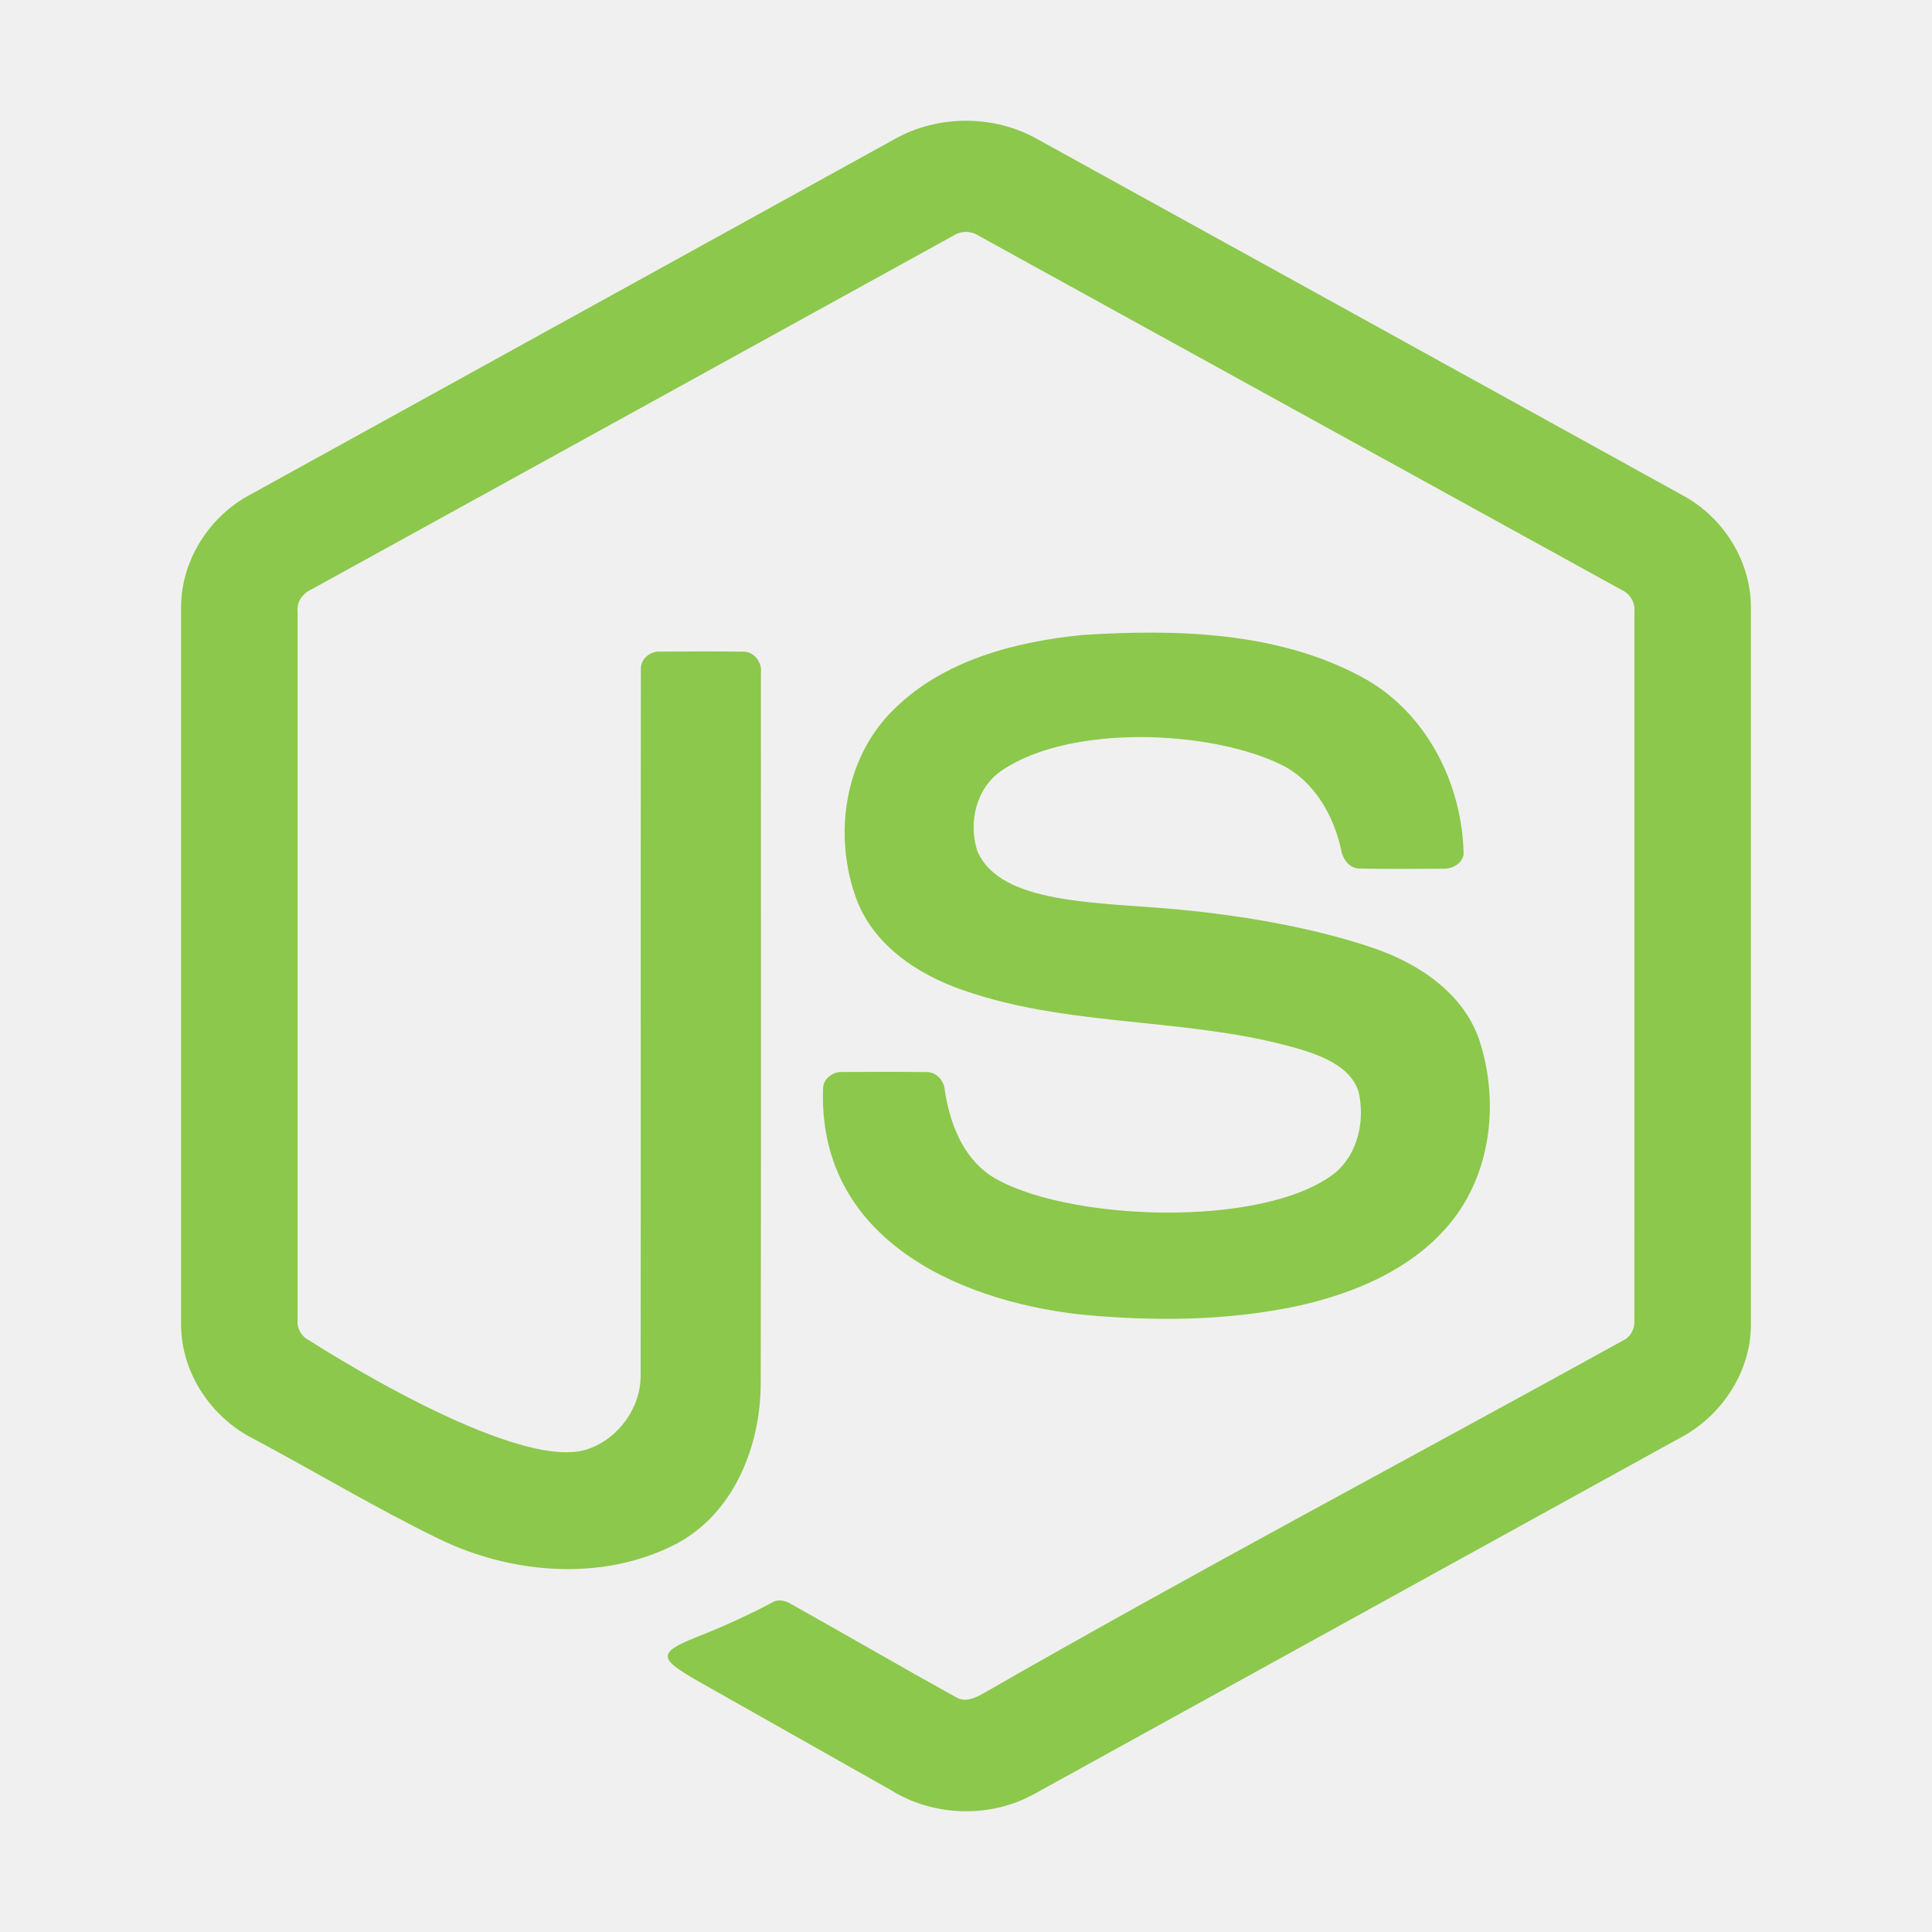
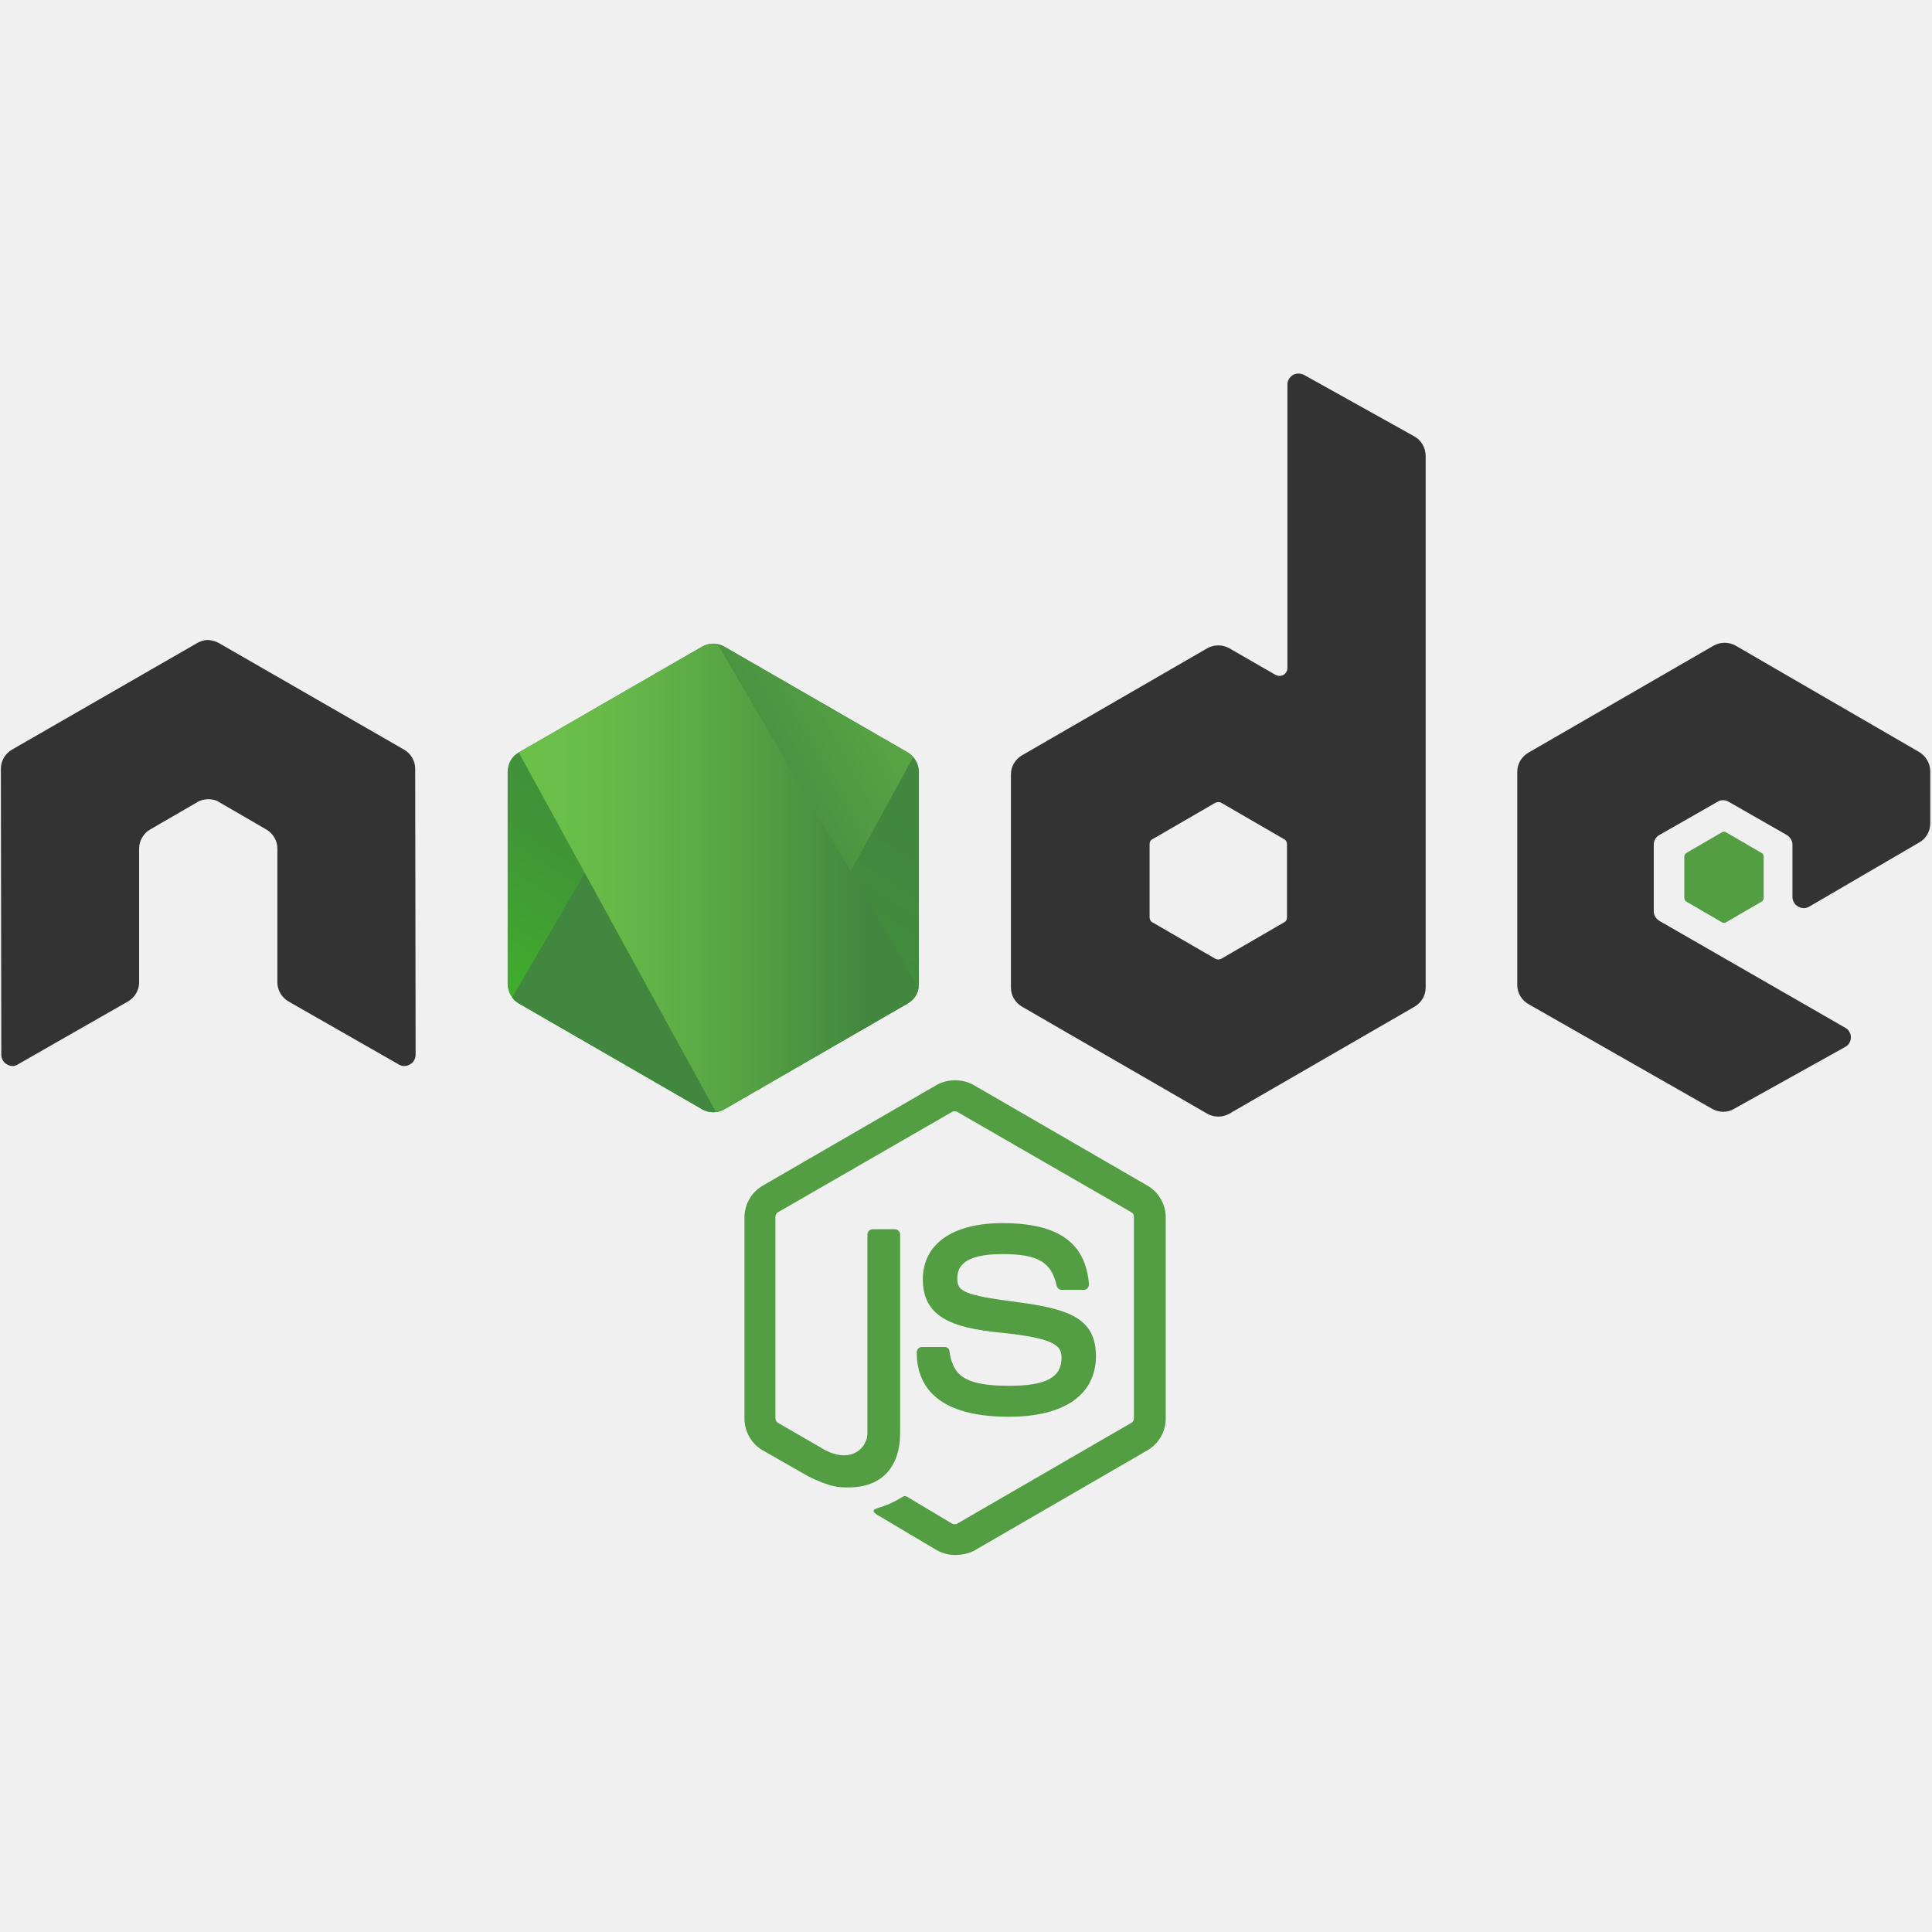
- <svg xmlns="http://www.w3.org/2000/svg" width="800px" height="800px" viewBox="0 0 32 32" fill="none">
-   <path d="M17.172 2.299C16.463 1.9 15.537 1.901 14.827 2.299C11.269 4.262 7.711 6.226 4.152 8.189C3.46 8.553 2.993 9.297 3 10.069V21.933C2.995 22.72 3.486 23.471 4.197 23.83C5.219 24.374 6.212 24.973 7.252 25.48C8.455 26.071 9.958 26.201 11.175 25.585C12.163 25.075 12.602 23.939 12.6 22.896C12.608 18.981 12.602 15.065 12.603 11.15C12.627 10.976 12.496 10.79 12.306 10.794C11.852 10.787 11.396 10.79 10.942 10.793C10.77 10.776 10.602 10.919 10.615 11.092C10.609 14.982 10.616 18.873 10.611 22.764C10.621 23.302 10.258 23.82 9.739 24.001C8.541 24.421 5.122 22.201 5.122 22.201C4.997 22.143 4.917 22.007 4.929 21.872C4.929 17.958 4.93 14.043 4.929 10.13C4.912 9.972 5.009 9.83 5.154 9.765C8.7 7.813 12.245 5.857 15.791 3.903C15.914 3.821 16.086 3.821 16.209 3.904C19.755 5.857 23.3 7.812 26.847 9.764C26.993 9.828 27.086 9.973 27.071 10.13C27.07 14.043 27.072 17.958 27.07 21.871C27.08 22.01 27.009 22.144 26.879 22.205C23.366 24.146 19.813 26.025 16.331 28.023C16.18 28.11 16.008 28.209 15.837 28.113C14.922 27.606 14.017 27.08 13.105 26.569C13.006 26.507 12.879 26.48 12.776 26.55C12.367 26.765 11.982 26.94 11.512 27.126C10.852 27.387 10.958 27.494 11.553 27.84C12.62 28.444 13.689 29.046 14.756 29.65C15.459 30.089 16.402 30.12 17.128 29.715C20.686 27.754 24.244 25.79 27.803 23.829C28.511 23.468 29.005 22.72 29 21.933V10.069C29.007 9.313 28.558 8.582 27.886 8.213C24.316 6.239 20.744 4.271 17.172 2.299Z" fill="#8CC84B" />
-   <path d="M22.542 11.206C21.145 10.459 19.484 10.419 17.931 10.517C16.81 10.628 15.631 10.937 14.814 11.741C13.976 12.549 13.794 13.854 14.192 14.909C14.477 15.654 15.195 16.139 15.937 16.395C16.893 16.733 17.898 16.837 18.903 16.941C19.819 17.037 20.736 17.132 21.616 17.404C21.976 17.523 22.395 17.706 22.506 18.097C22.607 18.561 22.496 19.1 22.119 19.422C20.924 20.368 17.598 20.223 16.417 19.478C15.939 19.161 15.733 18.599 15.649 18.064C15.64 17.897 15.506 17.744 15.325 17.757C14.871 17.752 14.418 17.753 13.964 17.756C13.806 17.743 13.642 17.856 13.633 18.017C13.54 20.469 15.791 21.538 17.904 21.773C19.111 21.888 20.344 21.881 21.533 21.622C22.426 21.419 23.322 21.044 23.937 20.356C24.695 19.52 24.844 18.275 24.504 17.233C24.244 16.456 23.501 15.957 22.742 15.701C21.709 15.347 20.484 15.156 19.549 15.067C18.189 14.938 16.573 14.991 16.188 14.097C16.035 13.629 16.165 13.048 16.595 12.76C17.733 11.989 20.048 12.091 21.227 12.668C21.767 12.938 22.081 13.495 22.21 14.056C22.234 14.222 22.345 14.394 22.536 14.386C22.987 14.396 23.437 14.389 23.887 14.389C24.042 14.4 24.212 14.313 24.242 14.155C24.223 12.981 23.623 11.779 22.542 11.206Z" fill="#8CC84B" />
+ <svg xmlns="http://www.w3.org/2000/svg" xmlns:xlink="http://www.w3.org/1999/xlink" width="800px" height="800px" viewBox="0 -99 512 512" preserveAspectRatio="xMidYMid">
+   <defs>
+     <linearGradient x1="68.188%" y1="17.487%" x2="27.823%" y2="89.755%" id="b">
+       <stop stop-color="#41873F" offset="0%" />
+       <stop stop-color="#418B3D" offset="32.88%" />
+       <stop stop-color="#419637" offset="63.52%" />
+       <stop stop-color="#3FA92D" offset="93.19%" />
+       <stop stop-color="#3FAE2A" offset="100%" />
+     </linearGradient>
+     <path id="a" d="M57.903 1.85a5.957 5.957 0 0 0-5.894 0L3.352 29.933c-1.85 1.04-2.89 3.005-2.89 5.085v56.286c0 2.08 1.156 4.045 2.89 5.085l48.657 28.085a5.957 5.957 0 0 0 5.894 0l48.658-28.085c1.849-1.04 2.89-3.005 2.89-5.085V35.019c0-2.08-1.157-4.045-2.89-5.085L57.903 1.85z" />
+     <linearGradient x1="43.277%" y1="55.169%" x2="159.245%" y2="-18.306%" id="d">
+       <stop stop-color="#41873F" offset="13.76%" />
+       <stop stop-color="#54A044" offset="40.32%" />
+       <stop stop-color="#66B848" offset="71.36%" />
+       <stop stop-color="#6CC04A" offset="90.81%" />
+     </linearGradient>
+     <linearGradient x1="-4413.77%" y1="13.43%" x2="5327.93%" y2="13.43%" id="e">
+       <stop stop-color="#6CC04A" offset="9.192%" />
+       <stop stop-color="#66B848" offset="28.64%" />
+       <stop stop-color="#54A044" offset="59.68%" />
+       <stop stop-color="#41873F" offset="86.24%" />
+     </linearGradient>
+     <linearGradient x1="-4.389%" y1="49.997%" x2="101.499%" y2="49.997%" id="f">
+       <stop stop-color="#6CC04A" offset="9.192%" />
+       <stop stop-color="#66B848" offset="28.64%" />
+       <stop stop-color="#54A044" offset="59.68%" />
+       <stop stop-color="#41873F" offset="86.24%" />
+     </linearGradient>
+     <linearGradient x1="-9713.77%" y1="36.21%" x2="27.93%" y2="36.21%" id="g">
+       <stop stop-color="#6CC04A" offset="9.192%" />
+       <stop stop-color="#66B848" offset="28.64%" />
+       <stop stop-color="#54A044" offset="59.68%" />
+       <stop stop-color="#41873F" offset="86.24%" />
+     </linearGradient>
+     <linearGradient x1="-103.861%" y1="50.275%" x2="100.797%" y2="50.275%" id="h">
+       <stop stop-color="#6CC04A" offset="9.192%" />
+       <stop stop-color="#66B848" offset="28.64%" />
+       <stop stop-color="#54A044" offset="59.68%" />
+       <stop stop-color="#41873F" offset="86.24%" />
+     </linearGradient>
+     <linearGradient x1="130.613%" y1="-211.069%" x2="4.393%" y2="201.605%" id="i">
+       <stop stop-color="#41873F" offset="0%" />
+       <stop stop-color="#418B3D" offset="32.88%" />
+       <stop stop-color="#419637" offset="63.52%" />
+       <stop stop-color="#3FA92D" offset="93.19%" />
+       <stop stop-color="#3FAE2A" offset="100%" />
+     </linearGradient>
+   </defs>
+   <g fill="none">
+     <path d="M253.11 313.094c-1.733 0-3.351-.462-4.854-1.271l-15.371-9.13c-2.312-1.272-1.156-1.734-.462-1.965 3.12-1.04 3.698-1.272 6.934-3.12.347-.232.81-.116 1.156.115l11.789 7.05c.462.231 1.04.231 1.386 0l46.115-26.698c.462-.231.694-.694.694-1.271v-53.28c0-.579-.232-1.04-.694-1.272l-46.115-26.582c-.462-.232-1.04-.232-1.386 0l-46.115 26.582c-.462.231-.694.809-.694 1.271v53.28c0 .463.232 1.04.694 1.272l12.598 7.281c6.819 3.467 11.095-.578 11.095-4.623v-52.587c0-.693.578-1.387 1.387-1.387h5.894c.694 0 1.387.578 1.387 1.387v52.587c0 9.13-4.97 14.447-13.638 14.447-2.658 0-4.738 0-10.633-2.89l-12.135-6.934c-3.005-1.733-4.854-4.97-4.854-8.437v-53.28c0-3.467 1.849-6.704 4.854-8.437l46.114-26.698c2.89-1.618 6.82-1.618 9.709 0l46.114 26.698c3.005 1.733 4.855 4.97 4.855 8.437v53.28c0 3.467-1.85 6.704-4.855 8.437l-46.114 26.698c-1.503.694-3.236 1.04-4.854 1.04zm14.216-36.637c-20.225 0-24.386-9.246-24.386-17.105 0-.694.578-1.387 1.387-1.387h6.01c.693 0 1.271.462 1.271 1.156.925 6.125 3.583 9.13 15.834 9.13 9.708 0 13.87-2.196 13.87-7.397 0-3.005-1.157-5.2-16.297-6.703-12.598-1.272-20.457-4.045-20.457-14.1 0-9.362 7.86-14.91 21.035-14.91 14.793 0 22.075 5.086 23 16.18 0 .348-.116.694-.347 1.041-.232.231-.578.462-.925.462h-6.01c-.578 0-1.156-.462-1.271-1.04-1.387-6.356-4.97-8.437-14.447-8.437-10.633 0-11.905 3.699-11.905 6.472 0 3.352 1.503 4.392 15.834 6.241 14.216 1.85 20.92 4.508 20.92 14.447-.116 10.171-8.437 15.95-23.116 15.95z" fill="#539E43" />
+     <path d="M110.028 104.712c0-2.08-1.156-4.046-3.005-5.086l-49.004-28.2c-.81-.463-1.734-.694-2.658-.81h-.463c-.924 0-1.849.347-2.658.81l-49.004 28.2c-1.85 1.04-3.005 3.005-3.005 5.086l.116 75.817c0 1.04.578 2.08 1.502 2.543.925.578 2.08.578 2.89 0l29.125-16.643c1.849-1.04 3.005-3.005 3.005-5.085v-35.482c0-2.08 1.155-4.045 3.005-5.085l12.366-7.166c.925-.578 1.965-.81 3.005-.81 1.04 0 2.08.232 2.89.81l12.366 7.166c1.85 1.04 3.005 3.004 3.005 5.085v35.482c0 2.08 1.156 4.045 3.005 5.085l29.125 16.643c.925.578 2.08.578 3.005 0 .925-.463 1.503-1.503 1.503-2.543l-.116-75.817zM345.571.347c-.924-.463-2.08-.463-2.89 0-.924.578-1.502 1.502-1.502 2.542v75.125c0 .693-.346 1.386-1.04 1.849-.693.346-1.387.346-2.08 0l-12.251-7.05a5.957 5.957 0 0 0-5.895 0l-49.004 28.316c-1.849 1.04-3.005 3.005-3.005 5.085v56.516c0 2.08 1.156 4.046 3.005 5.086l49.004 28.316a5.957 5.957 0 0 0 5.895 0l49.004-28.316c1.849-1.04 3.005-3.005 3.005-5.086V21.844c0-2.196-1.156-4.16-3.005-5.201L345.572.347zm-4.507 143.776c0 .578-.231 1.04-.694 1.271l-16.758 9.708a1.714 1.714 0 0 1-1.503 0l-16.758-9.708c-.463-.231-.694-.809-.694-1.271v-19.417c0-.578.231-1.04.694-1.271l16.758-9.709a1.714 1.714 0 0 1 1.503 0l16.758 9.709c.463.23.694.809.694 1.271v19.417zM508.648 124.244c1.85-1.04 2.89-3.005 2.89-5.086v-13.753c0-2.08-1.156-4.045-2.89-5.085l-48.657-28.2a5.957 5.957 0 0 0-5.894 0l-49.004 28.315c-1.85 1.04-3.005 3.005-3.005 5.086v56.516c0 2.08 1.155 4.045 3.005 5.085l48.657 27.738c1.85 1.04 4.045 1.04 5.779 0L489 178.45c.925-.463 1.503-1.503 1.503-2.543 0-1.04-.578-2.08-1.503-2.543l-49.235-28.316c-.924-.577-1.502-1.502-1.502-2.542v-17.683c0-1.04.578-2.08 1.502-2.543l15.372-8.784a2.821 2.821 0 0 1 3.005 0l15.371 8.784c.925.578 1.503 1.502 1.503 2.543v13.869c0 1.04.578 2.08 1.502 2.542.925.578 2.08.578 3.005 0l29.125-16.99z" fill="#333" />
+     <path d="M456.293 121.586a1.05 1.05 0 0 1 1.155 0l9.362 5.432c.347.23.578.577.578 1.04v10.864c0 .462-.231.809-.578 1.04l-9.362 5.432a1.05 1.05 0 0 1-1.155 0l-9.362-5.432c-.347-.231-.578-.578-.578-1.04v-10.864c0-.463.231-.81.578-1.04l9.362-5.432z" fill="#539E43" />
+     <g transform="translate(134.068 70.501)">
+       <mask id="c" fill="#ffffff">
+         <use xlink:href="#a" />
+       </mask>
+       <use fill="url(#b)" xlink:href="#a" />
+       <g mask="url(#c)">
+         <path d="M51.893 1.85L3.121 29.933C1.27 30.974 0 32.94 0 35.02v56.286c0 1.387.578 2.658 1.502 3.698L56.285 1.156c-1.387-.231-3.005-.116-4.392.693zM56.632 125.053c.462-.116.925-.347 1.387-.578l48.773-28.085c1.85-1.04 3.005-3.005 3.005-5.085V35.019c0-1.502-.694-3.005-1.734-4.045l-51.43 94.079z" />
+         <path d="M106.676 29.934L57.788 1.85a8.025 8.025 0 0 0-1.503-.578L1.502 95.12a6.082 6.082 0 0 0 1.619 1.387l48.888 28.085c1.387.809 3.005 1.04 4.507.577l51.432-94.078c-.347-.462-.81-.81-1.272-1.156z" fill="url(#d)" />
+       </g>
+       <g mask="url(#c)">
+         <path d="M109.797 91.305V35.019c0-2.08-1.271-4.045-3.12-5.085L57.786 1.85a5.106 5.106 0 0 0-1.848-.693l53.511 91.42c.231-.347.347-.809.347-1.271zM3.12 29.934C1.272 30.974 0 32.94 0 35.02v56.286c0 2.08 1.387 4.045 3.12 5.085l48.889 28.085c1.156.693 2.427.925 3.814.693L3.467 29.818l-.346.116z" />
+         <path fill="url(#e)" fill-rule="evenodd" d="M50.391.809l-.693.347h.924l-.231-.347z" transform="translate(0 -9.246)" />
+         <path d="M106.792 105.636c1.387-.809 2.427-2.196 2.89-3.698L56.053 10.402c-1.387-.231-2.89-.116-4.16.693L3.351 39.065l52.355 95.465a8.057 8.057 0 0 0 2.196-.693l48.889-28.2z" fill="url(#f)" fill-rule="evenodd" transform="translate(0 -9.246)" />
+         <path fill="url(#g)" fill-rule="evenodd" d="M111.3 104.712l-.347-.578v.809l.346-.231z" transform="translate(0 -9.246)" />
+         <path d="M106.792 105.636l-48.773 28.085a6.973 6.973 0 0 1-2.196.693l.925 1.734 54.089-31.32v-.694l-1.387-2.312c-.231 1.618-1.271 3.005-2.658 3.814z" fill="url(#h)" fill-rule="evenodd" transform="translate(0 -9.246)" />
+         <path d="M106.792 105.636l-48.773 28.085a6.973 6.973 0 0 1-2.196.693l.925 1.734 54.089-31.32v-.694l-1.387-2.312c-.231 1.618-1.271 3.005-2.658 3.814z" fill="url(#i)" fill-rule="evenodd" transform="translate(0 -9.246)" />
+       </g>
+     </g>
+   </g>
</svg>
